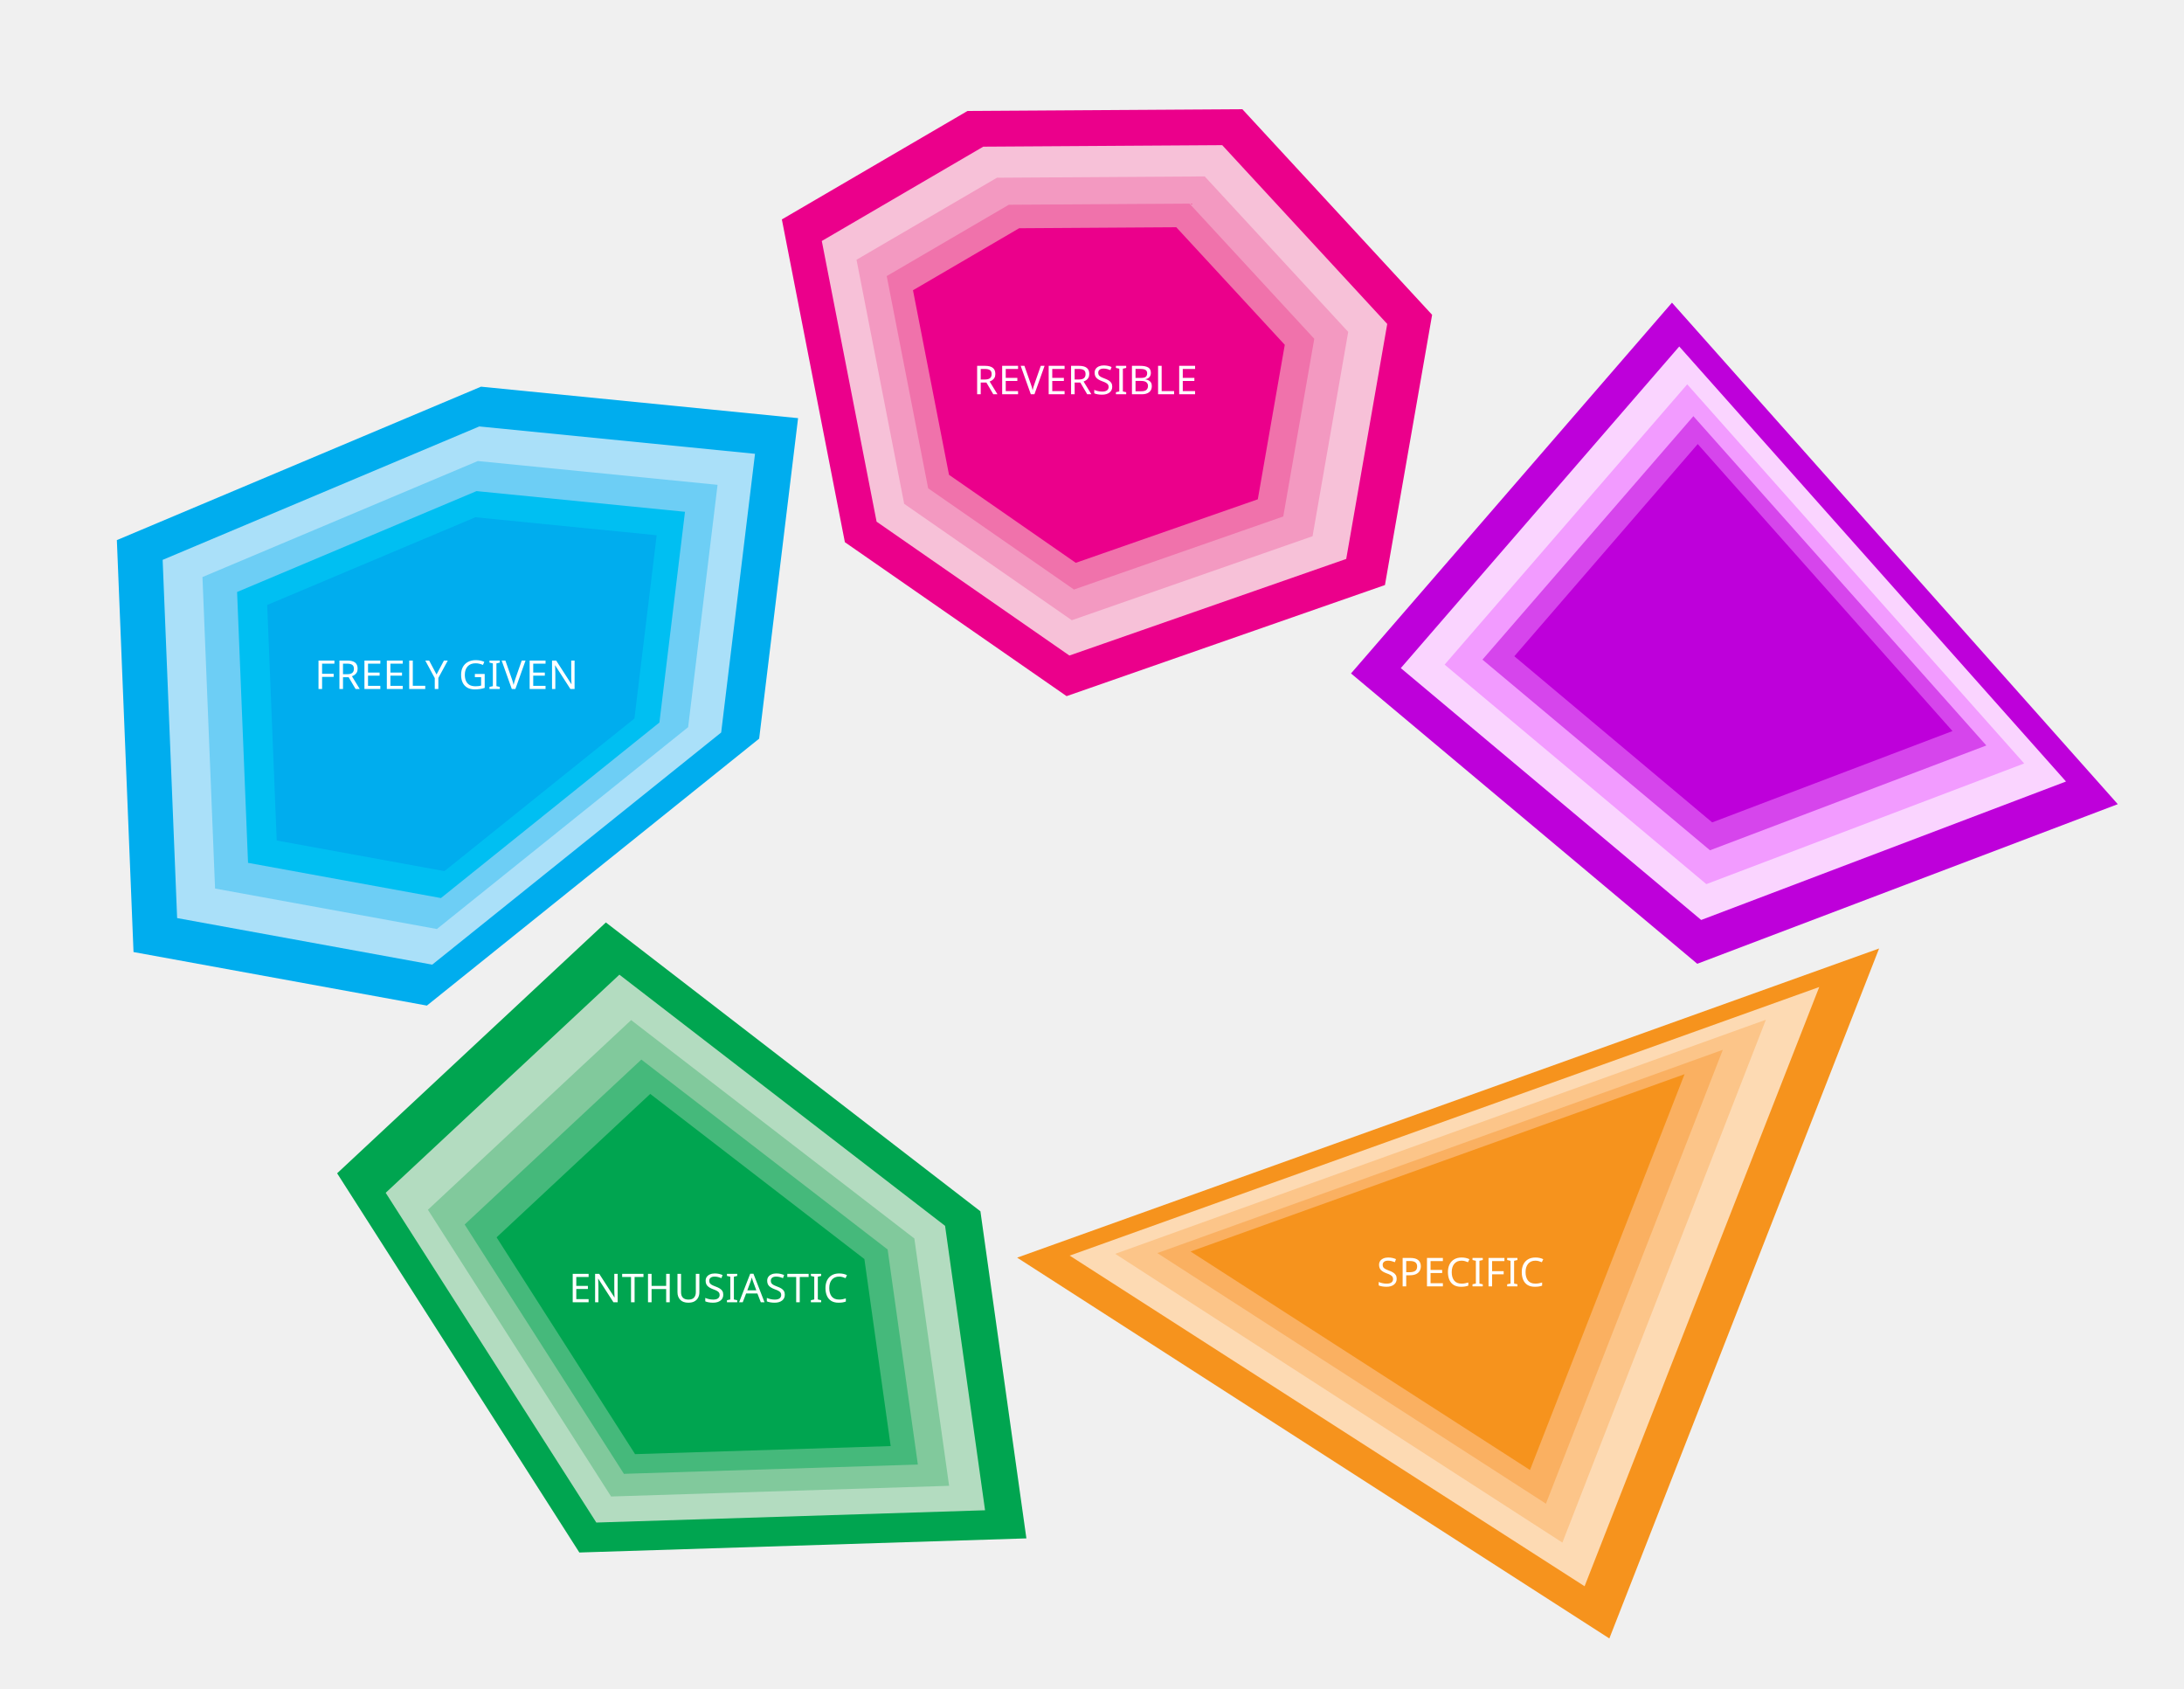
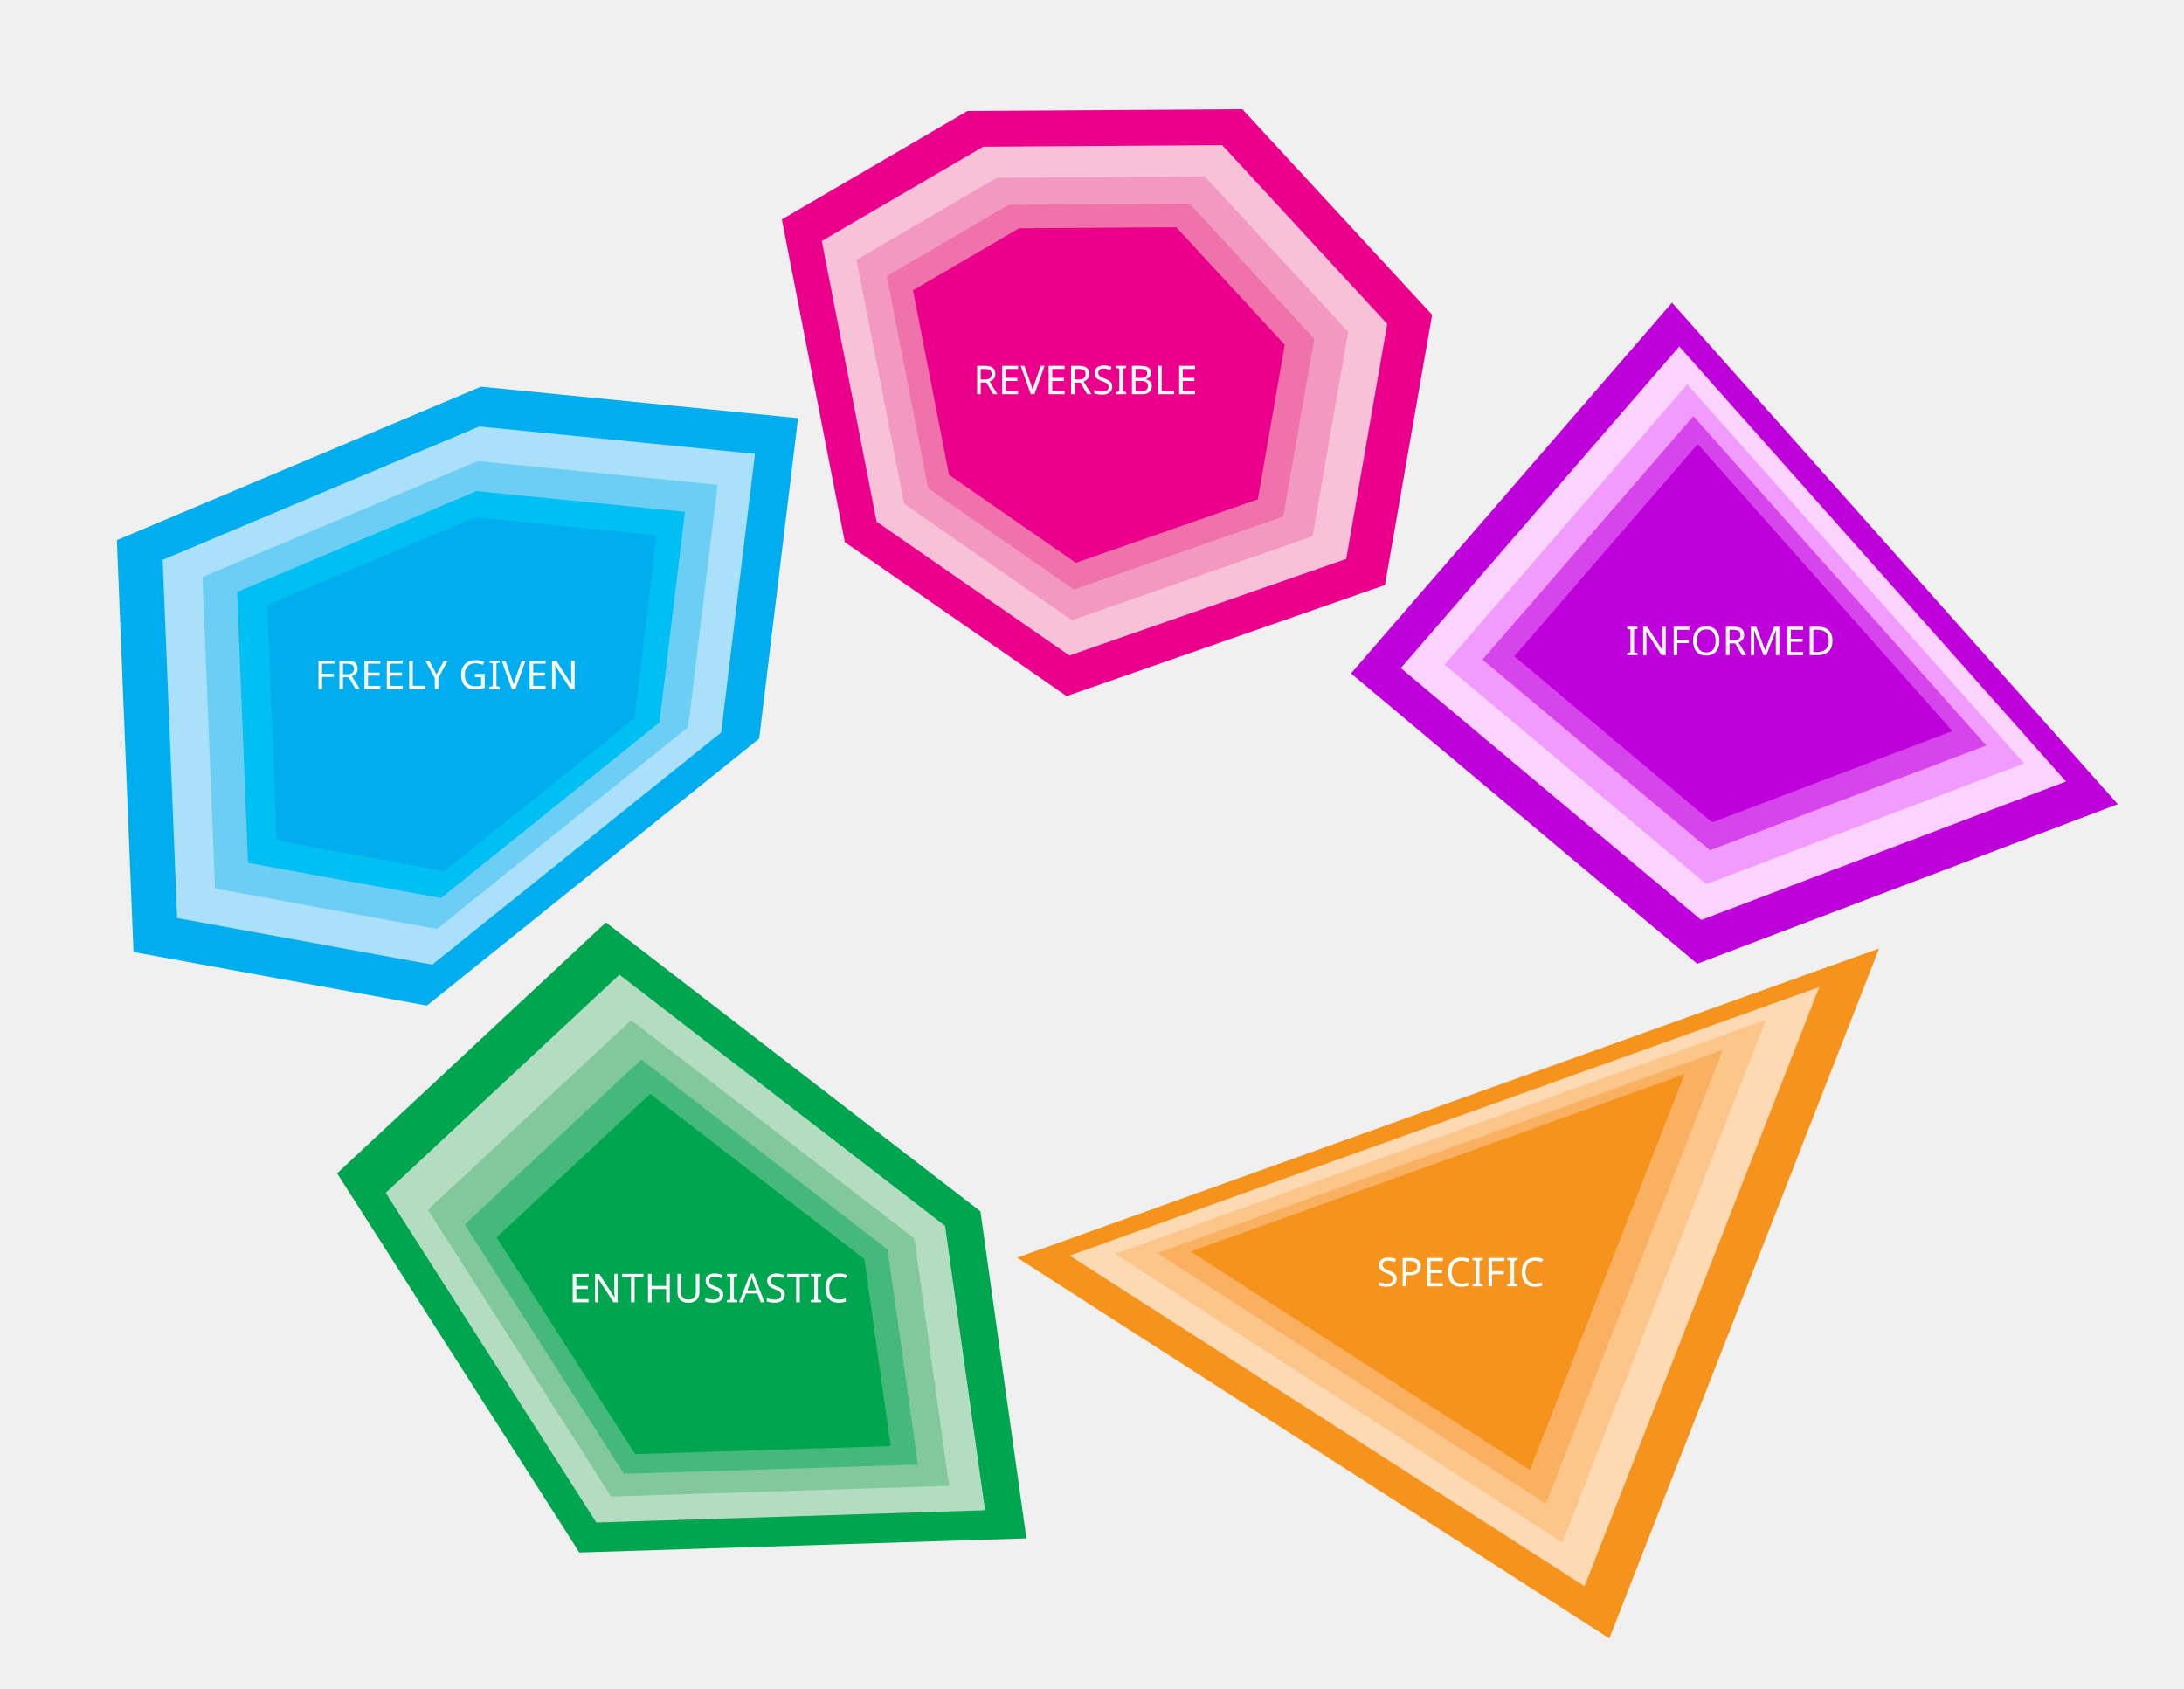
<svg xmlns="http://www.w3.org/2000/svg" width="1097px" height="848px" viewBox="0 0 1097 848" version="1.1">
  <g id="Header-Graphic" stroke="none" stroke-width="1" fill="none" fill-rule="evenodd">
    <g id="Group-6">
      <g id="Reversible" transform="translate(342, 0)">
        <polygon id="Fill-1" fill="#EB008B" transform="translate(204.5171, 193.2773) rotate(-75) translate(-204.5171, -193.2773) " points="244.967 23.215 96.586 95.745 50.74 223.323 146.011 363.34 283.228 351.101 358.294 232.308 358.294 232.299 321.723 99.201" />
        <polygon id="Fill-2" fill="#F7C1D8" transform="translate(204.5174, 193.2748) rotate(-75) translate(-204.5174, -193.2748) " points="153.642 341.155 70.797 219.401 110.665 108.464 239.691 45.394 306.433 111.47 338.237 227.213 272.961 330.513" />
        <polygon id="Fill-3" fill="#F399C1" transform="translate(204.5167, 193.2734) rotate(-75) translate(-204.5167, -193.2734) " points="160.278 321.866 88.238 215.991 122.907 119.525 235.103 64.681 293.141 122.139 320.796 222.784 264.035 312.612" />
        <polygon id="Fill-4" fill="#F072AB" transform="translate(204.5172, 193.2709) rotate(-75) translate(-204.5172, -193.2709) " points="166.048 305.09 103.405 213.026 133.551 129.141 231.113 81.452 281.58 131.415 305.629 218.934 256.271 297.042" />
        <polygon id="Fill-5" fill="#EB008B" transform="translate(204.5168, 193.2689) rotate(-75) translate(-204.5168, -193.2689) " points="171.065 290.503 116.594 210.448 142.807 137.504 227.643 96.034 271.527 139.481 292.44 215.585 249.519 283.506" />
        <text id="REVERSIBLE" font-family="WorkSans-SemiBold, Work Sans SemiBold" font-size="20" font-weight="500" letter-spacing="0.125" fill="#FFFFFF">
          <tspan x="146.871" y="198">REVERSIBLE</tspan>
        </text>
      </g>
      <g id="Freely-given" transform="translate(0, 148)">
        <polygon id="Fill-1" fill="#00ADEE" transform="translate(235.024, 199.3138) rotate(162) translate(-235.024, -199.3138) " points="303.348 55.714 103.19 131.638 34.865 278.673 181.444 342.913 379.211 326.154 435.183 126.823" />
        <polygon id="Fill-2" fill="#AAE0F9" transform="translate(235.0242, 199.3134) rotate(162) translate(-235.0242, -199.3134) " points="360.405 309.609 188.435 324.183 60.974 268.322 120.387 140.465 294.437 74.443 409.074 136.278" />
        <polygon id="Fill-3" fill="#6DCEF5" transform="translate(235.0243, 199.3132) rotate(162) translate(-235.0243, -199.3132) " points="344.051 295.222 194.511 307.895 83.675 259.319 135.34 148.14 286.688 90.731 386.373 144.5" />
        <polygon id="Fill-4" fill="#00BFF2" transform="translate(235.0239, 199.3139) rotate(162) translate(-235.0239, -199.3139) " points="329.829 282.713 199.795 293.734 103.417 251.494 148.341 154.817 279.948 104.894 366.631 151.65" />
        <polygon id="Fill-5" fill="#00ADEE" transform="translate(235.0236, 199.3127) rotate(162) translate(-235.0236, -199.3127) " points="317.463 271.833 204.39 281.417 120.583 244.685 159.648 160.618 274.089 117.209 349.464 157.865" />
        <text id="FREELY-GIVEN" font-family="WorkSans-SemiBold, Work Sans SemiBold" font-size="20" font-weight="500" letter-spacing="0.125" fill="#FFFFFF">
          <tspan x="158.046" y="198">FREELY GIVEN</tspan>
        </text>
      </g>
      <g id="Enthusiastic" transform="translate(156, 442)">
        <polygon id="Fill-1" fill="#00A550" transform="translate(179.8247, 185.0039) rotate(83) translate(-179.8247, -185.0039) " points="346.201 24.36 180.35 27.264 13.449 196.314 122.035 345.647 325.872 248.094" />
        <polygon id="Fill-2" fill="#B3DCC0" transform="translate(182.5038, 189.869) rotate(83) translate(-182.5038, -189.869) " points="132.252 329.559 37.828 199.706 182.962 52.705 327.179 50.179 309.503 244.731" />
        <polygon id="Fill-3" fill="#81C99C" transform="translate(184.8327, 194.0998) rotate(83) translate(-184.8327, -194.0998) " points="141.135 315.569 59.029 202.652 185.23 74.826 310.637 72.631 295.266 241.805" />
        <polygon id="Fill-4" fill="#45B97B" transform="translate(186.8587, 197.7791) rotate(83) translate(-186.8587, -197.7791) " points="148.861 303.405 77.464 205.217 187.204 94.062 296.253 92.153 282.888 239.262" />
        <polygon id="Fill-5" fill="#00A550" transform="translate(188.6191, 200.9783) rotate(83) translate(-188.6191, -200.9783) " points="155.578 292.826 93.493 207.445 188.921 110.789 283.745 109.131 272.123 237.05" />
        <text id="ENTHUSIASTIC" font-family="WorkSans-SemiBold, Work Sans SemiBold" font-size="20" font-weight="500" letter-spacing="0.125" fill="#FFFFFF">
          <tspan x="129.732" y="212">ENTHUSIASTIC</tspan>
        </text>
      </g>
      <g id="Specific" transform="translate(500, 476)">
        <polygon id="Fill-1" fill="#F6931D" transform="translate(236.8087, 185.7517) rotate(-5) translate(-236.8087, -185.7517) " points="294.049 352.438 459.228 19.066 14.39 136.005" />
        <polygon id="Fill-2" fill="#FDDAB3" transform="translate(233.7237, 180.7335) rotate(-5) translate(-233.7237, -180.7335) " points="427.132 35.98 283.497 325.487 40.316 137.532" />
        <polygon id="Fill-3" fill="#FCC589" transform="translate(230.7149, 176.5897) rotate(-5) translate(-230.7149, -176.5897) " points="398.628 50.259 273.928 302.92 62.802 138.887" />
        <polygon id="Fill-4" fill="#FAB061" transform="translate(229.5343, 173.1674) rotate(-5) translate(-229.5343, -173.1674) " points="375.469 63.506 267.092 282.829 83.599 140.439" />
        <polygon id="Fill-5" fill="#F6931D" transform="translate(227.4776, 169.8221) rotate(-5) translate(-227.4776, -169.8221) " points="354.951 74.197 260.283 265.447 100.004 141.282" />
        <text id="SPECIFIC" font-family="WorkSans-SemiBold, Work Sans SemiBold" font-size="20" font-weight="500" letter-spacing="0.125" fill="#FFFFFF">
          <tspan x="191.488" y="170">SPECIFIC</tspan>
        </text>
      </g>
      <g id="Informed" transform="translate(678, 152)">
        <polygon id="Fill-1" fill="#BE00DA" points="161.816 0 0.595 186.195 174.517 332 385.741 251.848" />
        <polygon id="Fill-2" fill="#FAD4FF" points="359.731 240.469 176.488 310 25.605 183.519 165.469 22" />
        <polygon id="Fill-3" fill="#F29BFF" points="338.723 231.402 179.072 292 47.613 181.766 169.472 41" />
        <polygon id="Fill-4" fill="#D645EC" points="319.716 222.368 180.913 275 66.62 179.259 172.565 57" />
        <polygon id="Fill-5" fill="#BE00DA" points="302.709 215.128 182.009 261 82.626 177.557 174.753 71" />
        <text id="INFORMED" font-family="WorkSans-SemiBold, Work Sans SemiBold" font-size="20" font-weight="500" letter-spacing="0.125" fill="#FFFFFF">
-                     
-                 </text>
+           <tspan x="138.498" y="177">INFORMED</tspan>
+         </text>
      </g>
    </g>
  </g>
</svg>
